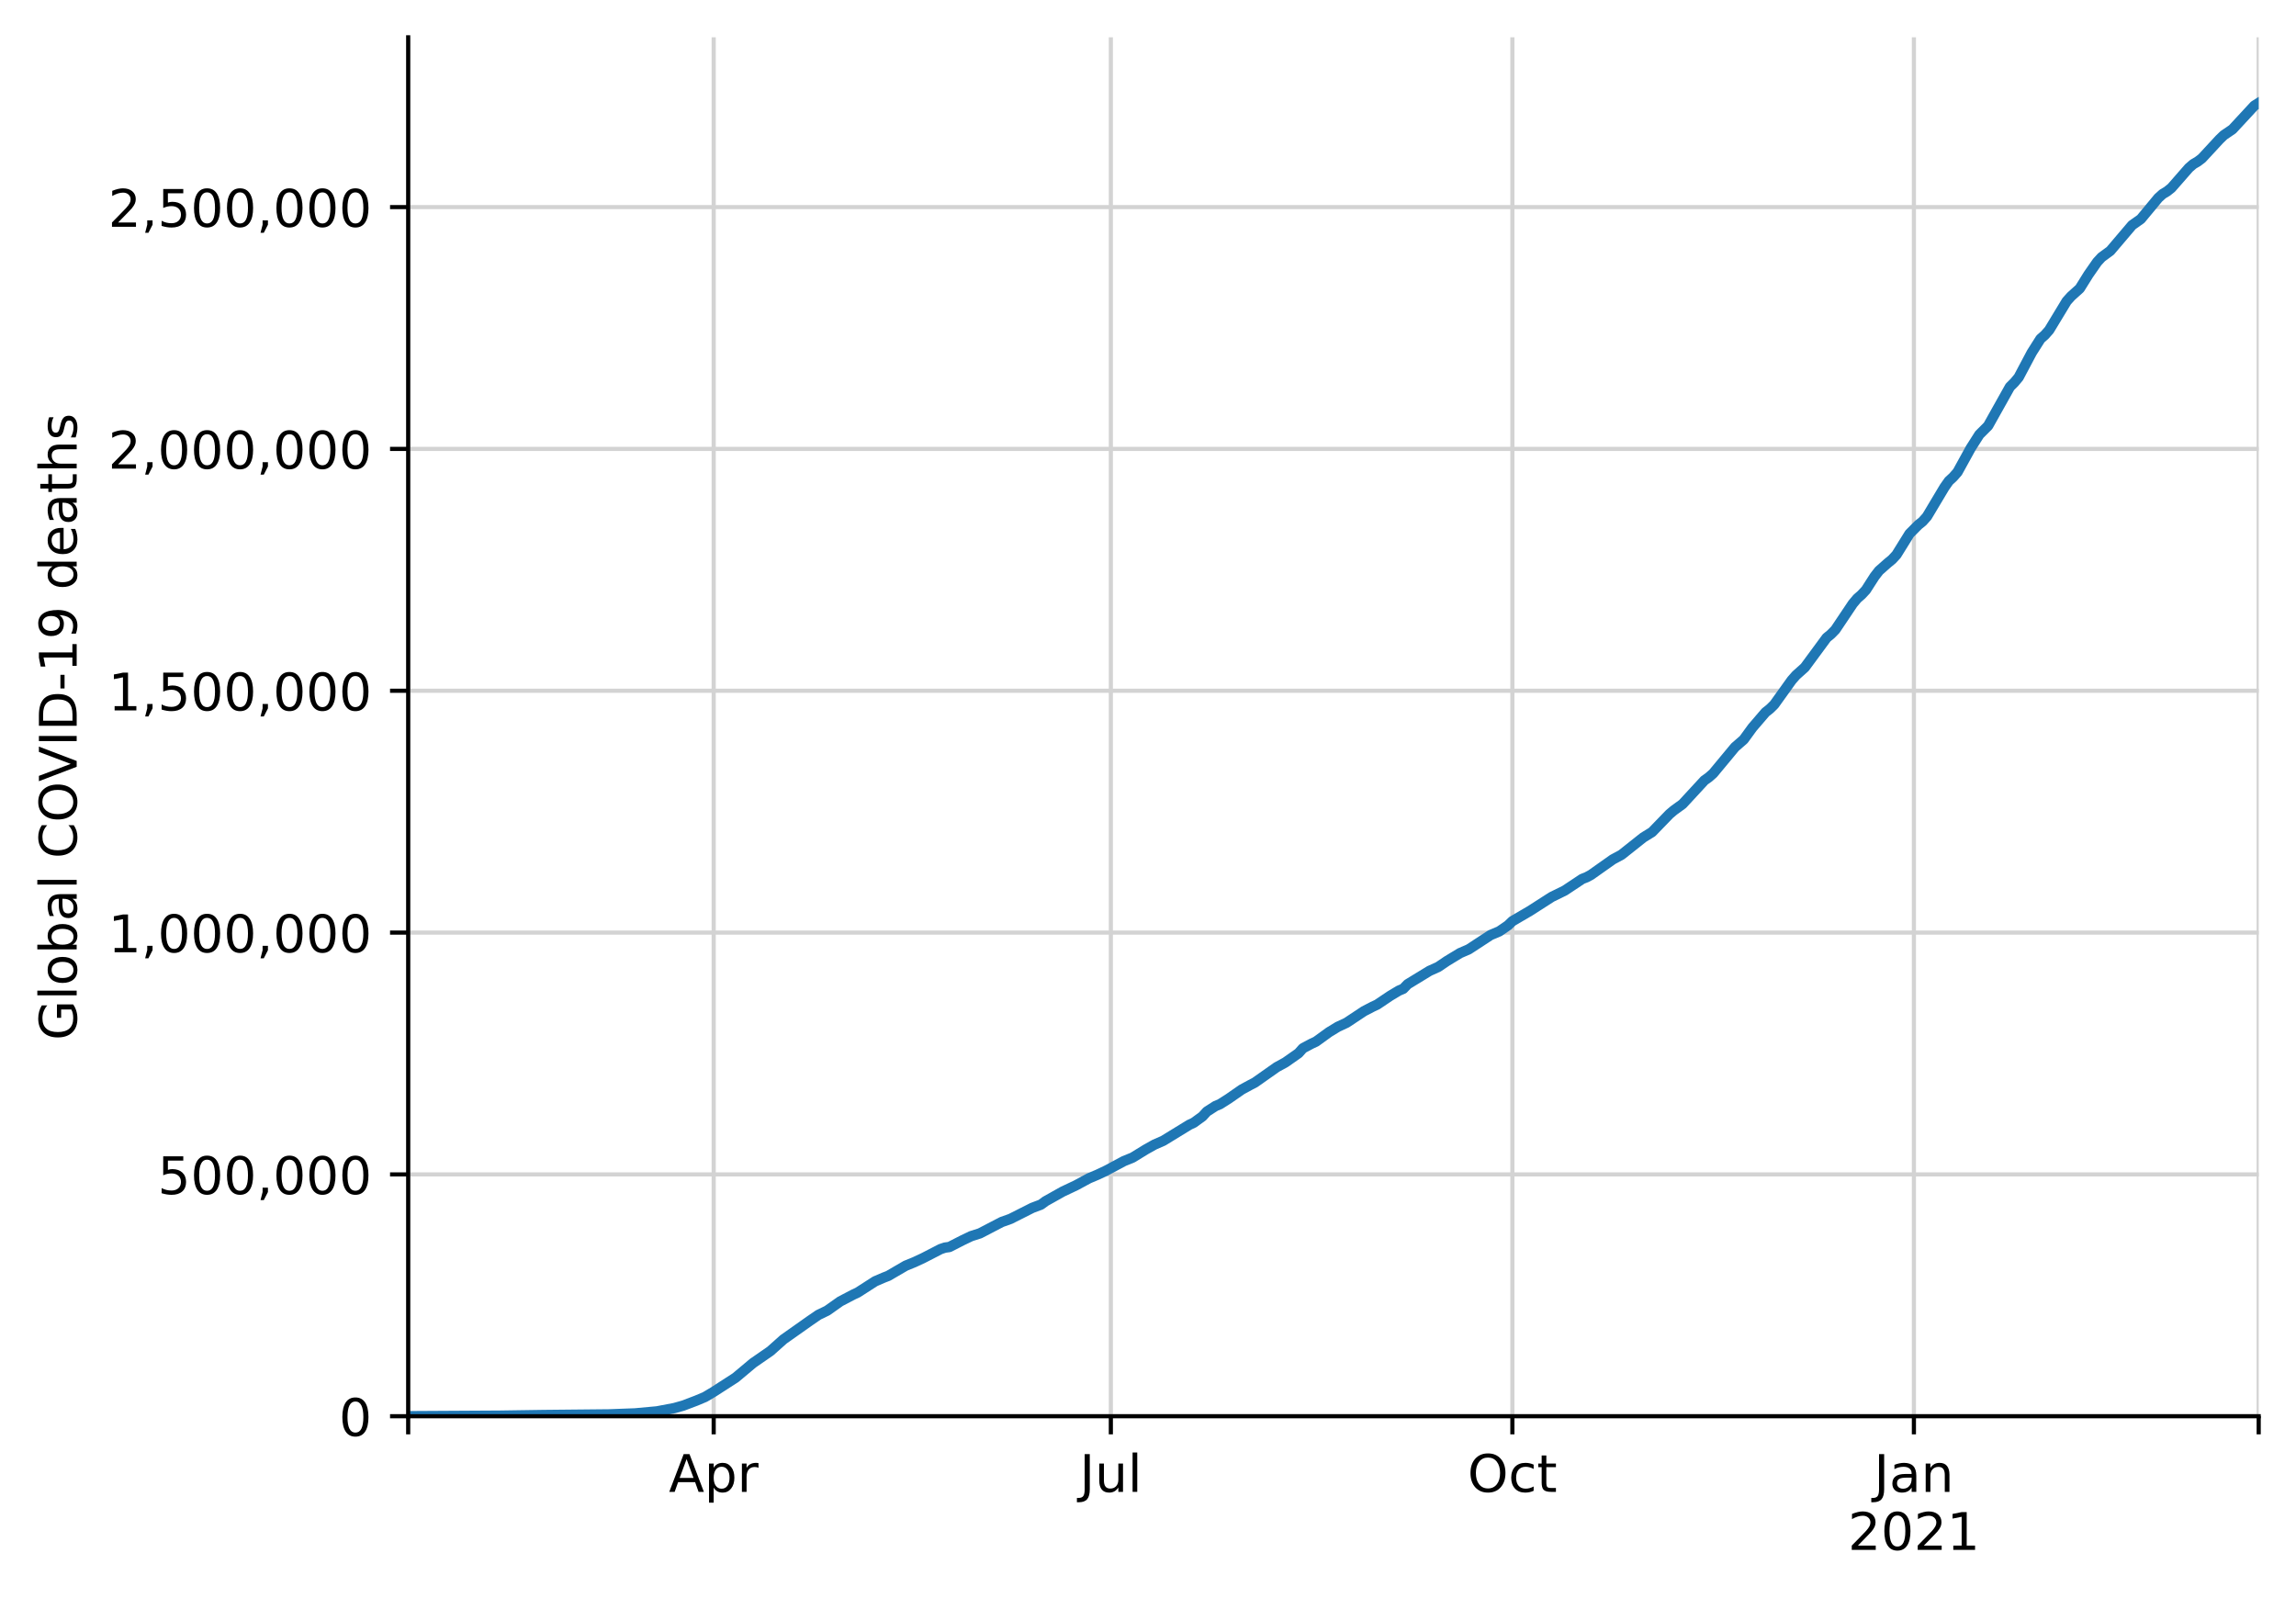
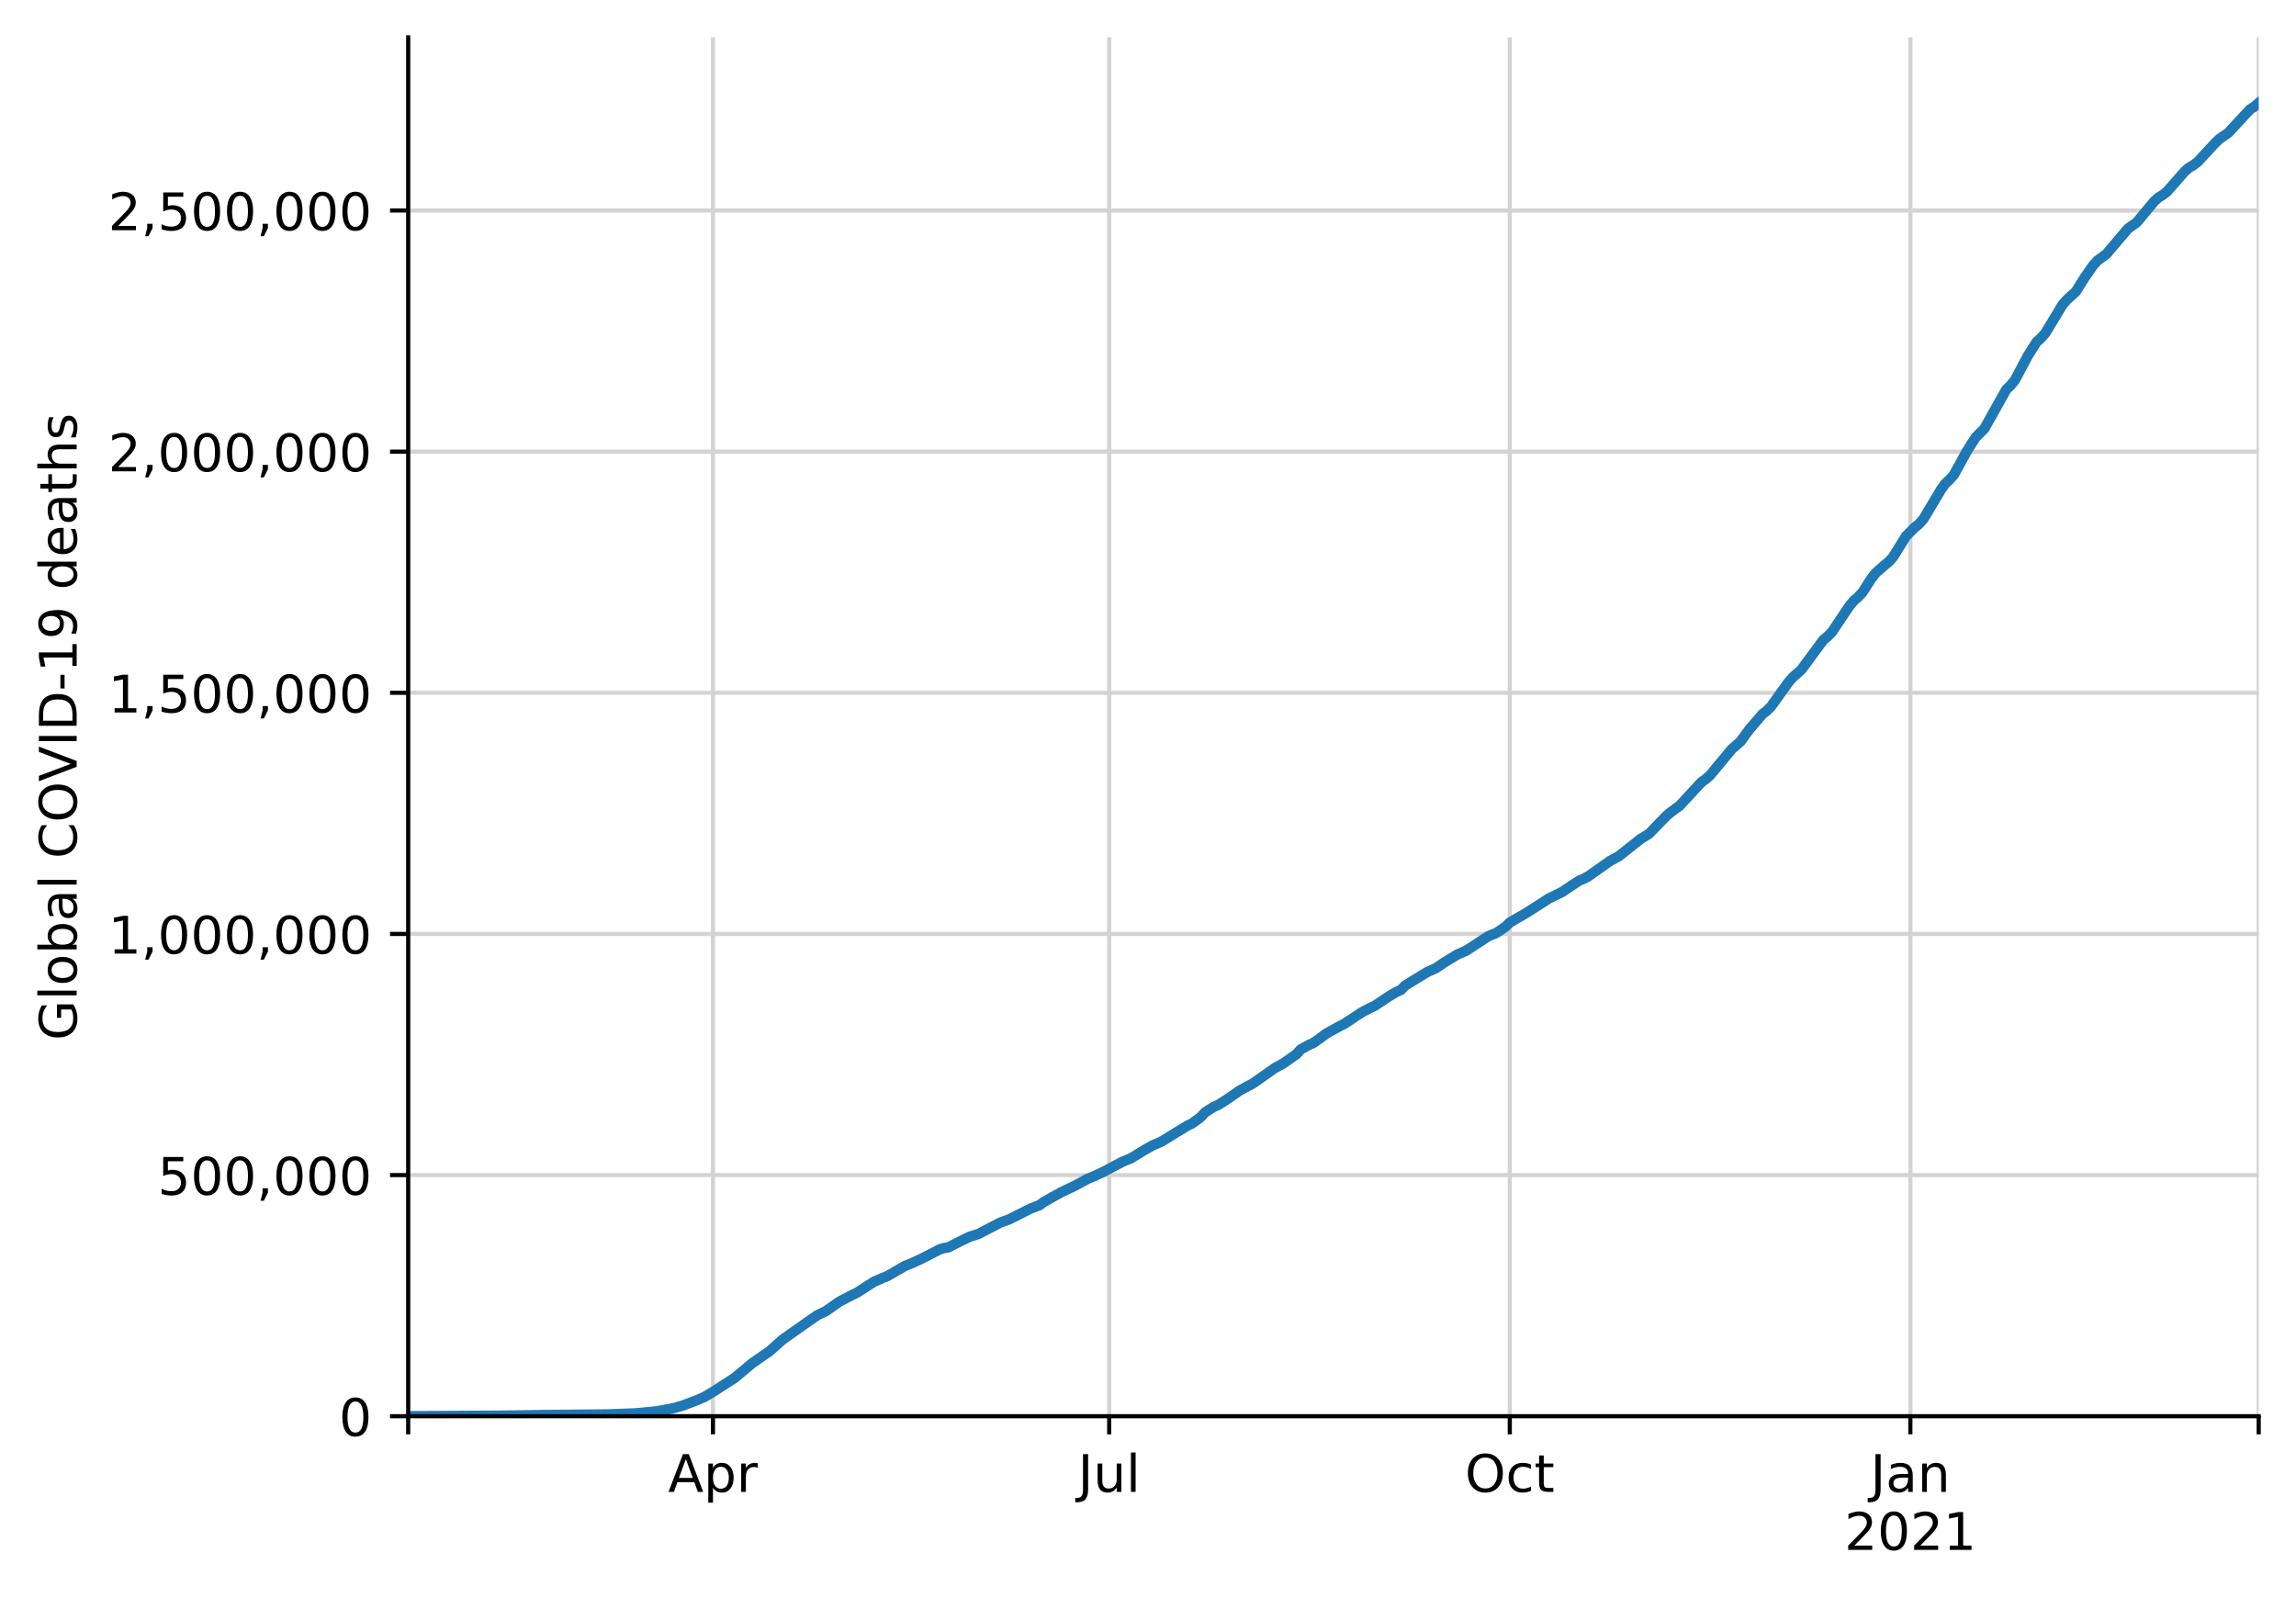
<svg xmlns="http://www.w3.org/2000/svg" xmlns:xlink="http://www.w3.org/1999/xlink" height="308.388pt" version="1.1" viewBox="0 0 443.092 308.388" width="443.092pt">
  <defs>
    <style type="text/css">
*{stroke-linecap:butt;stroke-linejoin:round;}
  </style>
  </defs>
  <g id="figure_1">
    <g id="patch_1">
      <path d="M 0 308.388  L 443.092 308.388  L 443.092 0  L 0 0  z " style="fill:#ffffff;" />
    </g>
    <g id="axes_1">
      <g id="patch_2">
        <path d="M 78.772 273.312  L 435.892 273.312  L 435.892 7.2  L 78.772 7.2  z " style="fill:#ffffff;" />
      </g>
      <g id="matplotlib.axis_1">
        <g id="xtick_1">
          <g id="line2d_1">
-             <path clip-path="url(#p5baef76f40)" d="M 78.772 273.312  L 78.772 7.2  " style="fill:none;stroke:#d3d3d3;stroke-linecap:square;stroke-width:0.8;" />
+             <path clip-path="url(#pb29bb56457)" d="M 78.772 273.312  L 78.772 7.2  " style="fill:none;stroke:#d3d3d3;stroke-linecap:square;stroke-width:0.8;" />
          </g>
          <g id="line2d_2">
            <defs>
-               <path d="M 0 0  L 0 3.5  " id="m5ed6094813" style="stroke:#000000;stroke-width:0.8;" />
-             </defs>
-             <g>
-               <use style="stroke:#000000;stroke-width:0.8;" x="78.772" xlink:href="#m5ed6094813" y="273.312" />
+               <path d="M 0 0  L 0 3.5  " id="m0b322ee3be" style="stroke:#000000;stroke-width:0.8;" />
+             </defs>
+             <g>
+               <use style="stroke:#000000;stroke-width:0.8;" x="78.772" xlink:href="#m0b322ee3be" y="273.312" />
            </g>
          </g>
        </g>
        <g id="xtick_2">
          <g id="line2d_3">
-             <path clip-path="url(#p5baef76f40)" d="M 137.73 273.312  L 137.73 7.2  " style="fill:none;stroke:#d3d3d3;stroke-linecap:square;stroke-width:0.8;" />
+             <path clip-path="url(#pb29bb56457)" d="M 137.592 273.312  L 137.592 7.2  " style="fill:none;stroke:#d3d3d3;stroke-linecap:square;stroke-width:0.8;" />
          </g>
          <g id="line2d_4">
            <g>
-               <use style="stroke:#000000;stroke-width:0.8;" x="137.73" xlink:href="#m5ed6094813" y="273.312" />
+               <use style="stroke:#000000;stroke-width:0.8;" x="137.592" xlink:href="#m0b322ee3be" y="273.312" />
            </g>
          </g>
          <g id="text_1">
            <defs>
              <path d="M 34.188 63.188  L 20.797 26.906  L 47.609 26.906  z M 28.609 72.906  L 39.797 72.906  L 67.578 0  L 57.328 0  L 50.688 18.703  L 17.828 18.703  L 11.188 0  L 0.781 0  z " id="DejaVuSans-65" />
              <path d="M 18.109 8.203  L 18.109 -20.797  L 9.078 -20.797  L 9.078 54.688  L 18.109 54.688  L 18.109 46.391  Q 20.953 51.266 25.266 53.625  Q 29.594 56 35.594 56  Q 45.562 56 51.781 48.094  Q 58.016 40.188 58.016 27.297  Q 58.016 14.406 51.781 6.484  Q 45.562 -1.422 35.594 -1.422  Q 29.594 -1.422 25.266 0.953  Q 20.953 3.328 18.109 8.203  z M 48.688 27.297  Q 48.688 37.203 44.609 42.844  Q 40.531 48.484 33.406 48.484  Q 26.266 48.484 22.188 42.844  Q 18.109 37.203 18.109 27.297  Q 18.109 17.391 22.188 11.75  Q 26.266 6.109 33.406 6.109  Q 40.531 6.109 44.609 11.75  Q 48.688 17.391 48.688 27.297  z " id="DejaVuSans-112" />
              <path d="M 41.109 46.297  Q 39.594 47.172 37.812 47.578  Q 36.031 48 33.891 48  Q 26.266 48 22.188 43.047  Q 18.109 38.094 18.109 28.812  L 18.109 0  L 9.078 0  L 9.078 54.688  L 18.109 54.688  L 18.109 46.188  Q 20.953 51.172 25.484 53.578  Q 30.031 56 36.531 56  Q 37.453 56 38.578 55.875  Q 39.703 55.766 41.062 55.516  z " id="DejaVuSans-114" />
            </defs>
-             <g transform="translate(129.0804 287.9104)scale(0.1 -0.1)">
+             <g transform="translate(128.9416 287.9104)scale(0.1 -0.1)">
              <use xlink:href="#DejaVuSans-65" />
              <use x="68.408" xlink:href="#DejaVuSans-112" />
              <use x="131.885" xlink:href="#DejaVuSans-114" />
            </g>
          </g>
        </g>
        <g id="xtick_3">
          <g id="line2d_5">
-             <path clip-path="url(#p5baef76f40)" d="M 214.376 273.312  L 214.376 7.2  " style="fill:none;stroke:#d3d3d3;stroke-linecap:square;stroke-width:0.8;" />
+             <path clip-path="url(#pb29bb56457)" d="M 214.057 273.312  L 214.057 7.2  " style="fill:none;stroke:#d3d3d3;stroke-linecap:square;stroke-width:0.8;" />
          </g>
          <g id="line2d_6">
            <g>
-               <use style="stroke:#000000;stroke-width:0.8;" x="214.376" xlink:href="#m5ed6094813" y="273.312" />
+               <use style="stroke:#000000;stroke-width:0.8;" x="214.057" xlink:href="#m0b322ee3be" y="273.312" />
            </g>
          </g>
          <g id="text_2">
            <defs>
              <path d="M 9.812 72.906  L 19.672 72.906  L 19.672 5.078  Q 19.672 -8.109 14.672 -14.062  Q 9.672 -20.016 -1.422 -20.016  L -5.172 -20.016  L -5.172 -11.719  L -2.094 -11.719  Q 4.438 -11.719 7.125 -8.047  Q 9.812 -4.391 9.812 5.078  z " id="DejaVuSans-74" />
              <path d="M 8.5 21.578  L 8.5 54.688  L 17.484 54.688  L 17.484 21.922  Q 17.484 14.156 20.5 10.266  Q 23.531 6.391 29.594 6.391  Q 36.859 6.391 41.078 11.031  Q 45.312 15.672 45.312 23.688  L 45.312 54.688  L 54.297 54.688  L 54.297 0  L 45.312 0  L 45.312 8.406  Q 42.047 3.422 37.719 1  Q 33.406 -1.422 27.688 -1.422  Q 18.266 -1.422 13.375 4.438  Q 8.5 10.297 8.5 21.578  z M 31.109 56  z " id="DejaVuSans-117" />
              <path d="M 9.422 75.984  L 18.406 75.984  L 18.406 0  L 9.422 0  z " id="DejaVuSans-108" />
            </defs>
-             <g transform="translate(208.3436 287.9104)scale(0.1 -0.1)">
+             <g transform="translate(208.0245 287.9104)scale(0.1 -0.1)">
              <use xlink:href="#DejaVuSans-74" />
              <use x="29.492" xlink:href="#DejaVuSans-117" />
              <use x="92.871" xlink:href="#DejaVuSans-108" />
            </g>
          </g>
        </g>
        <g id="xtick_4">
          <g id="line2d_7">
-             <path clip-path="url(#p5baef76f40)" d="M 291.865 273.312  L 291.865 7.2  " style="fill:none;stroke:#d3d3d3;stroke-linecap:square;stroke-width:0.8;" />
+             <path clip-path="url(#pb29bb56457)" d="M 291.363 273.312  L 291.363 7.2  " style="fill:none;stroke:#d3d3d3;stroke-linecap:square;stroke-width:0.8;" />
          </g>
          <g id="line2d_8">
            <g>
-               <use style="stroke:#000000;stroke-width:0.8;" x="291.865" xlink:href="#m5ed6094813" y="273.312" />
+               <use style="stroke:#000000;stroke-width:0.8;" x="291.363" xlink:href="#m0b322ee3be" y="273.312" />
            </g>
          </g>
          <g id="text_3">
            <defs>
              <path d="M 39.406 66.219  Q 28.656 66.219 22.328 58.203  Q 16.016 50.203 16.016 36.375  Q 16.016 22.609 22.328 14.594  Q 28.656 6.594 39.406 6.594  Q 50.141 6.594 56.422 14.594  Q 62.703 22.609 62.703 36.375  Q 62.703 50.203 56.422 58.203  Q 50.141 66.219 39.406 66.219  z M 39.406 74.219  Q 54.734 74.219 63.906 63.938  Q 73.094 53.656 73.094 36.375  Q 73.094 19.141 63.906 8.859  Q 54.734 -1.422 39.406 -1.422  Q 24.031 -1.422 14.812 8.828  Q 5.609 19.094 5.609 36.375  Q 5.609 53.656 14.812 63.938  Q 24.031 74.219 39.406 74.219  z " id="DejaVuSans-79" />
              <path d="M 48.781 52.594  L 48.781 44.188  Q 44.969 46.297 41.141 47.344  Q 37.312 48.391 33.406 48.391  Q 24.656 48.391 19.812 42.844  Q 14.984 37.312 14.984 27.297  Q 14.984 17.281 19.812 11.734  Q 24.656 6.203 33.406 6.203  Q 37.312 6.203 41.141 7.25  Q 44.969 8.297 48.781 10.406  L 48.781 2.094  Q 45.016 0.344 40.984 -0.531  Q 36.969 -1.422 32.422 -1.422  Q 20.062 -1.422 12.781 6.344  Q 5.516 14.109 5.516 27.297  Q 5.516 40.672 12.859 48.328  Q 20.219 56 33.016 56  Q 37.156 56 41.109 55.141  Q 45.062 54.297 48.781 52.594  z " id="DejaVuSans-99" />
              <path d="M 18.312 70.219  L 18.312 54.688  L 36.812 54.688  L 36.812 47.703  L 18.312 47.703  L 18.312 18.016  Q 18.312 11.328 20.141 9.422  Q 21.969 7.516 27.594 7.516  L 36.812 7.516  L 36.812 0  L 27.594 0  Q 17.188 0 13.234 3.875  Q 9.281 7.766 9.281 18.016  L 9.281 47.703  L 2.688 47.703  L 2.688 54.688  L 9.281 54.688  L 9.281 70.219  z " id="DejaVuSans-116" />
            </defs>
-             <g transform="translate(283.2194 287.9104)scale(0.1 -0.1)">
+             <g transform="translate(282.718 287.9104)scale(0.1 -0.1)">
              <use xlink:href="#DejaVuSans-79" />
              <use x="78.711" xlink:href="#DejaVuSans-99" />
              <use x="133.691" xlink:href="#DejaVuSans-116" />
            </g>
          </g>
        </g>
        <g id="xtick_5">
          <g id="line2d_9">
-             <path clip-path="url(#p5baef76f40)" d="M 369.353 273.312  L 369.353 7.2  " style="fill:none;stroke:#d3d3d3;stroke-linecap:square;stroke-width:0.8;" />
+             <path clip-path="url(#pb29bb56457)" d="M 368.669 273.312  L 368.669 7.2  " style="fill:none;stroke:#d3d3d3;stroke-linecap:square;stroke-width:0.8;" />
          </g>
          <g id="line2d_10">
            <g>
-               <use style="stroke:#000000;stroke-width:0.8;" x="369.353" xlink:href="#m5ed6094813" y="273.312" />
+               <use style="stroke:#000000;stroke-width:0.8;" x="368.669" xlink:href="#m0b322ee3be" y="273.312" />
            </g>
          </g>
          <g id="text_4">
            <defs>
              <path d="M 34.281 27.484  Q 23.391 27.484 19.188 25  Q 14.984 22.516 14.984 16.5  Q 14.984 11.719 18.141 8.906  Q 21.297 6.109 26.703 6.109  Q 34.188 6.109 38.703 11.406  Q 43.219 16.703 43.219 25.484  L 43.219 27.484  z M 52.203 31.203  L 52.203 0  L 43.219 0  L 43.219 8.297  Q 40.141 3.328 35.547 0.953  Q 30.953 -1.422 24.312 -1.422  Q 15.922 -1.422 10.953 3.297  Q 6 8.016 6 15.922  Q 6 25.141 12.172 29.828  Q 18.359 34.516 30.609 34.516  L 43.219 34.516  L 43.219 35.406  Q 43.219 41.609 39.141 45  Q 35.062 48.391 27.688 48.391  Q 23 48.391 18.547 47.266  Q 14.109 46.141 10.016 43.891  L 10.016 52.203  Q 14.938 54.109 19.578 55.047  Q 24.219 56 28.609 56  Q 40.484 56 46.344 49.844  Q 52.203 43.703 52.203 31.203  z " id="DejaVuSans-97" />
              <path d="M 54.891 33.016  L 54.891 0  L 45.906 0  L 45.906 32.719  Q 45.906 40.484 42.875 44.328  Q 39.844 48.188 33.797 48.188  Q 26.516 48.188 22.312 43.547  Q 18.109 38.922 18.109 30.906  L 18.109 0  L 9.078 0  L 9.078 54.688  L 18.109 54.688  L 18.109 46.188  Q 21.344 51.125 25.703 53.562  Q 30.078 56 35.797 56  Q 45.219 56 50.047 50.172  Q 54.891 44.344 54.891 33.016  z " id="DejaVuSans-110" />
            </defs>
-             <g transform="translate(361.6452 287.9104)scale(0.1 -0.1)">
+             <g transform="translate(360.9615 287.9104)scale(0.1 -0.1)">
              <use xlink:href="#DejaVuSans-74" />
              <use x="29.492" xlink:href="#DejaVuSans-97" />
              <use x="90.771" xlink:href="#DejaVuSans-110" />
            </g>
            <defs>
              <path d="M 19.188 8.297  L 53.609 8.297  L 53.609 0  L 7.328 0  L 7.328 8.297  Q 12.938 14.109 22.625 23.891  Q 32.328 33.688 34.812 36.531  Q 39.547 41.844 41.422 45.531  Q 43.312 49.219 43.312 52.781  Q 43.312 58.594 39.234 62.25  Q 35.156 65.922 28.609 65.922  Q 23.969 65.922 18.812 64.312  Q 13.672 62.703 7.812 59.422  L 7.812 69.391  Q 13.766 71.781 18.938 73  Q 24.125 74.219 28.422 74.219  Q 39.75 74.219 46.484 68.547  Q 53.219 62.891 53.219 53.422  Q 53.219 48.922 51.531 44.891  Q 49.859 40.875 45.406 35.406  Q 44.188 33.984 37.641 27.219  Q 31.109 20.453 19.188 8.297  z " id="DejaVuSans-50" />
              <path d="M 31.781 66.406  Q 24.172 66.406 20.328 58.906  Q 16.5 51.422 16.5 36.375  Q 16.5 21.391 20.328 13.891  Q 24.172 6.391 31.781 6.391  Q 39.453 6.391 43.281 13.891  Q 47.125 21.391 47.125 36.375  Q 47.125 51.422 43.281 58.906  Q 39.453 66.406 31.781 66.406  z M 31.781 74.219  Q 44.047 74.219 50.516 64.516  Q 56.984 54.828 56.984 36.375  Q 56.984 17.969 50.516 8.266  Q 44.047 -1.422 31.781 -1.422  Q 19.531 -1.422 13.062 8.266  Q 6.594 17.969 6.594 36.375  Q 6.594 54.828 13.062 64.516  Q 19.531 74.219 31.781 74.219  z " id="DejaVuSans-48" />
              <path d="M 12.406 8.297  L 28.516 8.297  L 28.516 63.922  L 10.984 60.406  L 10.984 69.391  L 28.422 72.906  L 38.281 72.906  L 38.281 8.297  L 54.391 8.297  L 54.391 0  L 12.406 0  z " id="DejaVuSans-49" />
            </defs>
-             <g transform="translate(356.628 299.1082)scale(0.1 -0.1)">
+             <g transform="translate(355.9443 299.1082)scale(0.1 -0.1)">
              <use xlink:href="#DejaVuSans-50" />
              <use x="63.623" xlink:href="#DejaVuSans-48" />
              <use x="127.246" xlink:href="#DejaVuSans-50" />
              <use x="190.869" xlink:href="#DejaVuSans-49" />
            </g>
          </g>
        </g>
        <g id="xtick_6">
          <g id="line2d_11">
-             <path clip-path="url(#p5baef76f40)" d="M 435.892 273.312  L 435.892 7.2  " style="fill:none;stroke:#d3d3d3;stroke-linecap:square;stroke-width:0.8;" />
+             <path clip-path="url(#pb29bb56457)" d="M 435.892 273.312  L 435.892 7.2  " style="fill:none;stroke:#d3d3d3;stroke-linecap:square;stroke-width:0.8;" />
          </g>
          <g id="line2d_12">
            <g>
-               <use style="stroke:#000000;stroke-width:0.8;" x="435.892" xlink:href="#m5ed6094813" y="273.312" />
+               <use style="stroke:#000000;stroke-width:0.8;" x="435.892" xlink:href="#m0b322ee3be" y="273.312" />
            </g>
          </g>
        </g>
      </g>
      <g id="matplotlib.axis_2">
        <g id="ytick_1">
          <g id="line2d_13">
-             <path clip-path="url(#p5baef76f40)" d="M 78.772 273.312  L 435.892 273.312  " style="fill:none;stroke:#d3d3d3;stroke-linecap:square;stroke-width:0.8;" />
+             <path clip-path="url(#pb29bb56457)" d="M 78.772 273.312  L 435.892 273.312  " style="fill:none;stroke:#d3d3d3;stroke-linecap:square;stroke-width:0.8;" />
          </g>
          <g id="line2d_14">
            <defs>
-               <path d="M 0 0  L -3.5 0  " id="m550a4df41c" style="stroke:#000000;stroke-width:0.8;" />
-             </defs>
-             <g>
-               <use style="stroke:#000000;stroke-width:0.8;" x="78.772" xlink:href="#m550a4df41c" y="273.312" />
+               <path d="M 0 0  L -3.5 0  " id="mbf3aa1660e" style="stroke:#000000;stroke-width:0.8;" />
+             </defs>
+             <g>
+               <use style="stroke:#000000;stroke-width:0.8;" x="78.772" xlink:href="#mbf3aa1660e" y="273.312" />
            </g>
          </g>
          <g id="text_5">
            <g transform="translate(65.40937 277.1112)scale(0.1 -0.1)">
              <use xlink:href="#DejaVuSans-48" />
            </g>
          </g>
        </g>
        <g id="ytick_2">
          <g id="line2d_15">
-             <path clip-path="url(#p5baef76f40)" d="M 78.772 226.643  L 435.892 226.643  " style="fill:none;stroke:#d3d3d3;stroke-linecap:square;stroke-width:0.8;" />
+             <path clip-path="url(#pb29bb56457)" d="M 78.772 226.775  L 435.892 226.775  " style="fill:none;stroke:#d3d3d3;stroke-linecap:square;stroke-width:0.8;" />
          </g>
          <g id="line2d_16">
            <g>
-               <use style="stroke:#000000;stroke-width:0.8;" x="78.772" xlink:href="#m550a4df41c" y="226.643" />
+               <use style="stroke:#000000;stroke-width:0.8;" x="78.772" xlink:href="#mbf3aa1660e" y="226.775" />
            </g>
          </g>
          <g id="text_6">
            <defs>
              <path d="M 10.797 72.906  L 49.516 72.906  L 49.516 64.594  L 19.828 64.594  L 19.828 46.734  Q 21.969 47.469 24.109 47.828  Q 26.266 48.188 28.422 48.188  Q 40.625 48.188 47.75 41.5  Q 54.891 34.812 54.891 23.391  Q 54.891 11.625 47.562 5.094  Q 40.234 -1.422 26.906 -1.422  Q 22.312 -1.422 17.547 -0.641  Q 12.797 0.141 7.719 1.703  L 7.719 11.625  Q 12.109 9.234 16.797 8.062  Q 21.484 6.891 26.703 6.891  Q 35.156 6.891 40.078 11.328  Q 45.016 15.766 45.016 23.391  Q 45.016 31 40.078 35.438  Q 35.156 39.891 26.703 39.891  Q 22.75 39.891 18.812 39.016  Q 14.891 38.141 10.797 36.281  z " id="DejaVuSans-53" />
              <path d="M 11.719 12.406  L 22.016 12.406  L 22.016 4  L 14.016 -11.625  L 7.719 -11.625  L 11.719 4  z " id="DejaVuSans-44" />
            </defs>
-             <g transform="translate(30.41875 230.4422)scale(0.1 -0.1)">
+             <g transform="translate(30.41875 230.5739)scale(0.1 -0.1)">
              <use xlink:href="#DejaVuSans-53" />
              <use x="63.623" xlink:href="#DejaVuSans-48" />
              <use x="127.246" xlink:href="#DejaVuSans-48" />
              <use x="190.869" xlink:href="#DejaVuSans-44" />
              <use x="222.656" xlink:href="#DejaVuSans-48" />
              <use x="286.279" xlink:href="#DejaVuSans-48" />
              <use x="349.902" xlink:href="#DejaVuSans-48" />
            </g>
          </g>
        </g>
        <g id="ytick_3">
          <g id="line2d_17">
-             <path clip-path="url(#p5baef76f40)" d="M 78.772 179.974  L 435.892 179.974  " style="fill:none;stroke:#d3d3d3;stroke-linecap:square;stroke-width:0.8;" />
+             <path clip-path="url(#pb29bb56457)" d="M 78.772 180.237  L 435.892 180.237  " style="fill:none;stroke:#d3d3d3;stroke-linecap:square;stroke-width:0.8;" />
          </g>
          <g id="line2d_18">
            <g>
-               <use style="stroke:#000000;stroke-width:0.8;" x="78.772" xlink:href="#m550a4df41c" y="179.974" />
+               <use style="stroke:#000000;stroke-width:0.8;" x="78.772" xlink:href="#mbf3aa1660e" y="180.237" />
            </g>
          </g>
          <g id="text_7">
-             <g transform="translate(20.87813 183.7733)scale(0.1 -0.1)">
+             <g transform="translate(20.87813 184.0365)scale(0.1 -0.1)">
              <use xlink:href="#DejaVuSans-49" />
              <use x="63.623" xlink:href="#DejaVuSans-44" />
              <use x="95.41" xlink:href="#DejaVuSans-48" />
              <use x="159.033" xlink:href="#DejaVuSans-48" />
              <use x="222.656" xlink:href="#DejaVuSans-48" />
              <use x="286.279" xlink:href="#DejaVuSans-44" />
              <use x="318.066" xlink:href="#DejaVuSans-48" />
              <use x="381.689" xlink:href="#DejaVuSans-48" />
              <use x="445.312" xlink:href="#DejaVuSans-48" />
            </g>
          </g>
        </g>
        <g id="ytick_4">
          <g id="line2d_19">
-             <path clip-path="url(#p5baef76f40)" d="M 78.772 133.305  L 435.892 133.305  " style="fill:none;stroke:#d3d3d3;stroke-linecap:square;stroke-width:0.8;" />
+             <path clip-path="url(#pb29bb56457)" d="M 78.772 133.7  L 435.892 133.7  " style="fill:none;stroke:#d3d3d3;stroke-linecap:square;stroke-width:0.8;" />
          </g>
          <g id="line2d_20">
            <g>
-               <use style="stroke:#000000;stroke-width:0.8;" x="78.772" xlink:href="#m550a4df41c" y="133.305" />
+               <use style="stroke:#000000;stroke-width:0.8;" x="78.772" xlink:href="#mbf3aa1660e" y="133.7" />
            </g>
          </g>
          <g id="text_8">
-             <g transform="translate(20.87813 137.1043)scale(0.1 -0.1)">
+             <g transform="translate(20.87813 137.4992)scale(0.1 -0.1)">
              <use xlink:href="#DejaVuSans-49" />
              <use x="63.623" xlink:href="#DejaVuSans-44" />
              <use x="95.41" xlink:href="#DejaVuSans-53" />
              <use x="159.033" xlink:href="#DejaVuSans-48" />
              <use x="222.656" xlink:href="#DejaVuSans-48" />
              <use x="286.279" xlink:href="#DejaVuSans-44" />
              <use x="318.066" xlink:href="#DejaVuSans-48" />
              <use x="381.689" xlink:href="#DejaVuSans-48" />
              <use x="445.312" xlink:href="#DejaVuSans-48" />
            </g>
          </g>
        </g>
        <g id="ytick_5">
          <g id="line2d_21">
-             <path clip-path="url(#p5baef76f40)" d="M 78.772 86.636  L 435.892 86.636  " style="fill:none;stroke:#d3d3d3;stroke-linecap:square;stroke-width:0.8;" />
+             <path clip-path="url(#pb29bb56457)" d="M 78.772 87.163  L 435.892 87.163  " style="fill:none;stroke:#d3d3d3;stroke-linecap:square;stroke-width:0.8;" />
          </g>
          <g id="line2d_22">
            <g>
-               <use style="stroke:#000000;stroke-width:0.8;" x="78.772" xlink:href="#m550a4df41c" y="86.636" />
+               <use style="stroke:#000000;stroke-width:0.8;" x="78.772" xlink:href="#mbf3aa1660e" y="87.163" />
            </g>
          </g>
          <g id="text_9">
-             <g transform="translate(20.87813 90.43531)scale(0.1 -0.1)">
+             <g transform="translate(20.87813 90.96182)scale(0.1 -0.1)">
              <use xlink:href="#DejaVuSans-50" />
              <use x="63.623" xlink:href="#DejaVuSans-44" />
              <use x="95.41" xlink:href="#DejaVuSans-48" />
              <use x="159.033" xlink:href="#DejaVuSans-48" />
              <use x="222.656" xlink:href="#DejaVuSans-48" />
              <use x="286.279" xlink:href="#DejaVuSans-44" />
              <use x="318.066" xlink:href="#DejaVuSans-48" />
              <use x="381.689" xlink:href="#DejaVuSans-48" />
              <use x="445.312" xlink:href="#DejaVuSans-48" />
            </g>
          </g>
        </g>
        <g id="ytick_6">
          <g id="line2d_23">
-             <path clip-path="url(#p5baef76f40)" d="M 78.772 39.967  L 435.892 39.967  " style="fill:none;stroke:#d3d3d3;stroke-linecap:square;stroke-width:0.8;" />
+             <path clip-path="url(#pb29bb56457)" d="M 78.772 40.625  L 435.892 40.625  " style="fill:none;stroke:#d3d3d3;stroke-linecap:square;stroke-width:0.8;" />
          </g>
          <g id="line2d_24">
            <g>
-               <use style="stroke:#000000;stroke-width:0.8;" x="78.772" xlink:href="#m550a4df41c" y="39.967" />
+               <use style="stroke:#000000;stroke-width:0.8;" x="78.772" xlink:href="#mbf3aa1660e" y="40.625" />
            </g>
          </g>
          <g id="text_10">
-             <g transform="translate(20.87813 43.76634)scale(0.1 -0.1)">
+             <g transform="translate(20.87813 44.42447)scale(0.1 -0.1)">
              <use xlink:href="#DejaVuSans-50" />
              <use x="63.623" xlink:href="#DejaVuSans-44" />
              <use x="95.41" xlink:href="#DejaVuSans-53" />
              <use x="159.033" xlink:href="#DejaVuSans-48" />
              <use x="222.656" xlink:href="#DejaVuSans-48" />
              <use x="286.279" xlink:href="#DejaVuSans-44" />
              <use x="318.066" xlink:href="#DejaVuSans-48" />
              <use x="381.689" xlink:href="#DejaVuSans-48" />
              <use x="445.312" xlink:href="#DejaVuSans-48" />
            </g>
          </g>
        </g>
        <g id="text_11">
          <defs>
            <path d="M 59.516 10.406  L 59.516 29.984  L 43.406 29.984  L 43.406 38.094  L 69.281 38.094  L 69.281 6.781  Q 63.578 2.734 56.688 0.656  Q 49.812 -1.422 42 -1.422  Q 24.906 -1.422 15.25 8.562  Q 5.609 18.562 5.609 36.375  Q 5.609 54.25 15.25 64.234  Q 24.906 74.219 42 74.219  Q 49.125 74.219 55.547 72.453  Q 61.969 70.703 67.391 67.281  L 67.391 56.781  Q 61.922 61.422 55.766 63.766  Q 49.609 66.109 42.828 66.109  Q 29.438 66.109 22.719 58.641  Q 16.016 51.172 16.016 36.375  Q 16.016 21.625 22.719 14.156  Q 29.438 6.688 42.828 6.688  Q 48.047 6.688 52.141 7.594  Q 56.25 8.5 59.516 10.406  z " id="DejaVuSans-71" />
            <path d="M 30.609 48.391  Q 23.391 48.391 19.188 42.75  Q 14.984 37.109 14.984 27.297  Q 14.984 17.484 19.156 11.844  Q 23.344 6.203 30.609 6.203  Q 37.797 6.203 41.984 11.859  Q 46.188 17.531 46.188 27.297  Q 46.188 37.016 41.984 42.703  Q 37.797 48.391 30.609 48.391  z M 30.609 56  Q 42.328 56 49.016 48.375  Q 55.719 40.766 55.719 27.297  Q 55.719 13.875 49.016 6.219  Q 42.328 -1.422 30.609 -1.422  Q 18.844 -1.422 12.172 6.219  Q 5.516 13.875 5.516 27.297  Q 5.516 40.766 12.172 48.375  Q 18.844 56 30.609 56  z " id="DejaVuSans-111" />
            <path d="M 48.688 27.297  Q 48.688 37.203 44.609 42.844  Q 40.531 48.484 33.406 48.484  Q 26.266 48.484 22.188 42.844  Q 18.109 37.203 18.109 27.297  Q 18.109 17.391 22.188 11.75  Q 26.266 6.109 33.406 6.109  Q 40.531 6.109 44.609 11.75  Q 48.688 17.391 48.688 27.297  z M 18.109 46.391  Q 20.953 51.266 25.266 53.625  Q 29.594 56 35.594 56  Q 45.562 56 51.781 48.094  Q 58.016 40.188 58.016 27.297  Q 58.016 14.406 51.781 6.484  Q 45.562 -1.422 35.594 -1.422  Q 29.594 -1.422 25.266 0.953  Q 20.953 3.328 18.109 8.203  L 18.109 0  L 9.078 0  L 9.078 75.984  L 18.109 75.984  z " id="DejaVuSans-98" />
            <path id="DejaVuSans-32" />
            <path d="M 64.406 67.281  L 64.406 56.891  Q 59.422 61.531 53.781 63.812  Q 48.141 66.109 41.797 66.109  Q 29.297 66.109 22.656 58.469  Q 16.016 50.828 16.016 36.375  Q 16.016 21.969 22.656 14.328  Q 29.297 6.688 41.797 6.688  Q 48.141 6.688 53.781 8.984  Q 59.422 11.281 64.406 15.922  L 64.406 5.609  Q 59.234 2.094 53.438 0.328  Q 47.656 -1.422 41.219 -1.422  Q 24.656 -1.422 15.125 8.703  Q 5.609 18.844 5.609 36.375  Q 5.609 53.953 15.125 64.078  Q 24.656 74.219 41.219 74.219  Q 47.75 74.219 53.531 72.484  Q 59.328 70.75 64.406 67.281  z " id="DejaVuSans-67" />
            <path d="M 28.609 0  L 0.781 72.906  L 11.078 72.906  L 34.188 11.531  L 57.328 72.906  L 67.578 72.906  L 39.797 0  z " id="DejaVuSans-86" />
            <path d="M 9.812 72.906  L 19.672 72.906  L 19.672 0  L 9.812 0  z " id="DejaVuSans-73" />
            <path d="M 19.672 64.797  L 19.672 8.109  L 31.594 8.109  Q 46.688 8.109 53.688 14.938  Q 60.688 21.781 60.688 36.531  Q 60.688 51.172 53.688 57.984  Q 46.688 64.797 31.594 64.797  z M 9.812 72.906  L 30.078 72.906  Q 51.266 72.906 61.172 64.094  Q 71.094 55.281 71.094 36.531  Q 71.094 17.672 61.125 8.828  Q 51.172 0 30.078 0  L 9.812 0  z " id="DejaVuSans-68" />
            <path d="M 4.891 31.391  L 31.203 31.391  L 31.203 23.391  L 4.891 23.391  z " id="DejaVuSans-45" />
            <path d="M 10.984 1.516  L 10.984 10.5  Q 14.703 8.734 18.5 7.812  Q 22.312 6.891 25.984 6.891  Q 35.75 6.891 40.891 13.453  Q 46.047 20.016 46.781 33.406  Q 43.953 29.203 39.594 26.953  Q 35.25 24.703 29.984 24.703  Q 19.047 24.703 12.672 31.312  Q 6.297 37.938 6.297 49.422  Q 6.297 60.641 12.938 67.422  Q 19.578 74.219 30.609 74.219  Q 43.266 74.219 49.922 64.516  Q 56.594 54.828 56.594 36.375  Q 56.594 19.141 48.406 8.859  Q 40.234 -1.422 26.422 -1.422  Q 22.703 -1.422 18.891 -0.688  Q 15.094 0.047 10.984 1.516  z M 30.609 32.422  Q 37.25 32.422 41.125 36.953  Q 45.016 41.5 45.016 49.422  Q 45.016 57.281 41.125 61.844  Q 37.25 66.406 30.609 66.406  Q 23.969 66.406 20.094 61.844  Q 16.219 57.281 16.219 49.422  Q 16.219 41.5 20.094 36.953  Q 23.969 32.422 30.609 32.422  z " id="DejaVuSans-57" />
            <path d="M 45.406 46.391  L 45.406 75.984  L 54.391 75.984  L 54.391 0  L 45.406 0  L 45.406 8.203  Q 42.578 3.328 38.25 0.953  Q 33.938 -1.422 27.875 -1.422  Q 17.969 -1.422 11.734 6.484  Q 5.516 14.406 5.516 27.297  Q 5.516 40.188 11.734 48.094  Q 17.969 56 27.875 56  Q 33.938 56 38.25 53.625  Q 42.578 51.266 45.406 46.391  z M 14.797 27.297  Q 14.797 17.391 18.875 11.75  Q 22.953 6.109 30.078 6.109  Q 37.203 6.109 41.297 11.75  Q 45.406 17.391 45.406 27.297  Q 45.406 37.203 41.297 42.844  Q 37.203 48.484 30.078 48.484  Q 22.953 48.484 18.875 42.844  Q 14.797 37.203 14.797 27.297  z " id="DejaVuSans-100" />
            <path d="M 56.203 29.594  L 56.203 25.203  L 14.891 25.203  Q 15.484 15.922 20.484 11.062  Q 25.484 6.203 34.422 6.203  Q 39.594 6.203 44.453 7.469  Q 49.312 8.734 54.109 11.281  L 54.109 2.781  Q 49.266 0.734 44.188 -0.344  Q 39.109 -1.422 33.891 -1.422  Q 20.797 -1.422 13.156 6.188  Q 5.516 13.812 5.516 26.812  Q 5.516 40.234 12.766 48.109  Q 20.016 56 32.328 56  Q 43.359 56 49.781 48.891  Q 56.203 41.797 56.203 29.594  z M 47.219 32.234  Q 47.125 39.594 43.094 43.984  Q 39.062 48.391 32.422 48.391  Q 24.906 48.391 20.391 44.141  Q 15.875 39.891 15.188 32.172  z " id="DejaVuSans-101" />
            <path d="M 54.891 33.016  L 54.891 0  L 45.906 0  L 45.906 32.719  Q 45.906 40.484 42.875 44.328  Q 39.844 48.188 33.797 48.188  Q 26.516 48.188 22.312 43.547  Q 18.109 38.922 18.109 30.906  L 18.109 0  L 9.078 0  L 9.078 75.984  L 18.109 75.984  L 18.109 46.188  Q 21.344 51.125 25.703 53.562  Q 30.078 56 35.797 56  Q 45.219 56 50.047 50.172  Q 54.891 44.344 54.891 33.016  z " id="DejaVuSans-104" />
            <path d="M 44.281 53.078  L 44.281 44.578  Q 40.484 46.531 36.375 47.5  Q 32.281 48.484 27.875 48.484  Q 21.188 48.484 17.844 46.438  Q 14.5 44.391 14.5 40.281  Q 14.5 37.156 16.891 35.375  Q 19.281 33.594 26.516 31.984  L 29.594 31.297  Q 39.156 29.25 43.188 25.516  Q 47.219 21.781 47.219 15.094  Q 47.219 7.469 41.188 3.016  Q 35.156 -1.422 24.609 -1.422  Q 20.219 -1.422 15.453 -0.562  Q 10.688 0.297 5.422 2  L 5.422 11.281  Q 10.406 8.688 15.234 7.391  Q 20.062 6.109 24.812 6.109  Q 31.156 6.109 34.562 8.281  Q 37.984 10.453 37.984 14.406  Q 37.984 18.062 35.516 20.016  Q 33.062 21.969 24.703 23.781  L 21.578 24.516  Q 13.234 26.266 9.516 29.906  Q 5.812 33.547 5.812 39.891  Q 5.812 47.609 11.281 51.797  Q 16.75 56 26.812 56  Q 31.781 56 36.172 55.266  Q 40.578 54.547 44.281 53.078  z " id="DejaVuSans-115" />
          </defs>
          <g transform="translate(14.79844 200.7708)rotate(-90)scale(0.1 -0.1)">
            <use xlink:href="#DejaVuSans-71" />
            <use x="77.49" xlink:href="#DejaVuSans-108" />
            <use x="105.273" xlink:href="#DejaVuSans-111" />
            <use x="166.455" xlink:href="#DejaVuSans-98" />
            <use x="229.932" xlink:href="#DejaVuSans-97" />
            <use x="291.211" xlink:href="#DejaVuSans-108" />
            <use x="318.994" xlink:href="#DejaVuSans-32" />
            <use x="350.781" xlink:href="#DejaVuSans-67" />
            <use x="420.605" xlink:href="#DejaVuSans-79" />
            <use x="499.301" xlink:href="#DejaVuSans-86" />
            <use x="567.709" xlink:href="#DejaVuSans-73" />
            <use x="597.201" xlink:href="#DejaVuSans-68" />
            <use x="674.203" xlink:href="#DejaVuSans-45" />
            <use x="710.287" xlink:href="#DejaVuSans-49" />
            <use x="773.91" xlink:href="#DejaVuSans-57" />
            <use x="837.533" xlink:href="#DejaVuSans-32" />
            <use x="869.32" xlink:href="#DejaVuSans-100" />
            <use x="932.797" xlink:href="#DejaVuSans-101" />
            <use x="994.32" xlink:href="#DejaVuSans-97" />
            <use x="1055.6" xlink:href="#DejaVuSans-116" />
            <use x="1094.809" xlink:href="#DejaVuSans-104" />
            <use x="1158.188" xlink:href="#DejaVuSans-115" />
          </g>
        </g>
      </g>
      <g id="line2d_25">
-         <path clip-path="url(#p5baef76f40)" d="M 78.772 273.31  L 96.459 273.208  L 104.882 273.082  L 117.516 272.957  L 122.57 272.767  L 126.781 272.38  L 130.15 271.741  L 131.835 271.265  L 134.361 270.308  L 136.046 269.599  L 137.73 268.596  L 141.942 265.881  L 143.626 264.475  L 145.311 263.06  L 148.68 260.729  L 151.207 258.478  L 156.26 254.91  L 157.945 253.753  L 159.629 252.939  L 162.156 251.152  L 164.683 249.831  L 165.525 249.438  L 168.894 247.274  L 170.579 246.548  L 171.421 246.222  L 174.79 244.261  L 176.475 243.574  L 178.159 242.789  L 181.528 241.052  L 182.37 240.77  L 183.213 240.657  L 185.739 239.364  L 187.424 238.558  L 189.108 238.02  L 193.32 235.828  L 195.004 235.227  L 199.216 233.101  L 200.9 232.465  L 201.742 231.839  L 205.111 229.95  L 207.638 228.756  L 210.165 227.392  L 211.85 226.68  L 213.534 225.88  L 216.903 224.075  L 218.588 223.39  L 221.115 221.836  L 222.799 220.892  L 224.484 220.155  L 229.537 217.06  L 230.379 216.667  L 232.064 215.443  L 232.906 214.519  L 234.591 213.438  L 235.433 213.091  L 237.118 212.022  L 239.644 210.265  L 241.329 209.352  L 242.171 208.915  L 246.382 205.949  L 248.067 205.024  L 250.594 203.252  L 251.436 202.306  L 253.121 201.408  L 253.963 201.018  L 256.49 199.188  L 258.174 198.162  L 259.859 197.377  L 263.228 195.145  L 264.912 194.27  L 265.755 193.88  L 268.281 192.183  L 269.966 191.173  L 270.808 190.816  L 271.65 189.941  L 273.335 188.913  L 275.862 187.369  L 277.546 186.609  L 279.231 185.47  L 281.758 183.937  L 283.442 183.205  L 287.653 180.453  L 289.338 179.738  L 291.022 178.583  L 291.865 177.771  L 295.234 175.803  L 299.445 173.104  L 301.972 171.863  L 305.341 169.625  L 306.183 169.295  L 307.025 168.843  L 311.237 165.865  L 312.921 164.958  L 317.133 161.617  L 318.817 160.579  L 322.186 157.101  L 323.028 156.392  L 324.713 155.17  L 328.924 150.608  L 329.767 150.008  L 330.609 149.266  L 334.82 144.191  L 336.505 142.724  L 338.189 140.411  L 340.716 137.465  L 341.558 136.797  L 342.401 135.968  L 345.77 131.269  L 346.612 130.31  L 348.296 128.802  L 352.508 123.084  L 353.35 122.388  L 354.192 121.532  L 357.561 116.508  L 358.404 115.503  L 359.246 114.765  L 360.088 113.863  L 361.773 111.239  L 362.615 110.154  L 364.299 108.663  L 365.142 107.972  L 365.984 107.062  L 368.511 102.997  L 370.195 101.308  L 371.038 100.623  L 371.88 99.676  L 375.249 94.035  L 376.091 92.841  L 376.933 92.062  L 377.776 91.099  L 380.302 86.51  L 381.987 83.861  L 383.671 82.177  L 387.883 74.659  L 388.725 73.823  L 389.567 72.818  L 392.094 68.054  L 393.779 65.395  L 394.621 64.651  L 395.463 63.699  L 398.832 58.134  L 399.675 57.192  L 401.359 55.677  L 403.044 52.975  L 404.728 50.558  L 405.57 49.644  L 407.255 48.411  L 411.466 43.455  L 413.151 42.264  L 416.52 38.2  L 417.362 37.441  L 418.204 36.938  L 419.047 36.264  L 422.416 32.411  L 423.258 31.681  L 424.1 31.19  L 424.942 30.551  L 428.311 26.908  L 429.154 26.095  L 430.838 24.947  L 435.05 20.4  L 435.892 19.872  L 435.892 19.872  " style="fill:none;stroke:#1f77b4;stroke-linecap:square;stroke-width:2;" />
+         <path clip-path="url(#pb29bb56457)" d="M 78.772 273.31  L 96.418 273.208  L 104.821 273.083  L 117.425 272.958  L 122.467 272.769  L 126.668 272.383  L 130.029 271.746  L 131.71 271.271  L 134.231 270.317  L 135.911 269.609  L 137.592 268.609  L 141.793 265.902  L 143.474 264.5  L 145.154 263.088  L 148.515 260.764  L 151.036 258.52  L 156.078 254.962  L 157.758 253.808  L 159.439 252.996  L 161.96 251.215  L 164.481 249.897  L 165.321 249.505  L 168.682 247.347  L 170.363 246.623  L 171.203 246.298  L 174.564 244.343  L 176.245 243.658  L 177.925 242.875  L 181.286 241.143  L 182.127 240.862  L 182.967 240.749  L 185.488 239.46  L 187.168 238.656  L 188.849 238.12  L 193.05 235.933  L 194.731 235.334  L 198.932 233.214  L 200.613 232.58  L 201.453 231.956  L 204.814 230.072  L 207.335 228.882  L 209.856 227.521  L 211.536 226.811  L 213.217 226.014  L 216.578 224.214  L 218.259 223.531  L 220.78 221.981  L 222.46 221.04  L 224.141 220.305  L 229.182 217.219  L 230.023 216.827  L 231.703 215.606  L 232.544 214.684  L 234.224 213.607  L 235.064 213.261  L 236.745 212.195  L 239.266 210.443  L 240.946 209.533  L 241.787 209.097  L 245.988 206.139  L 247.669 205.216  L 250.189 203.45  L 251.03 202.506  L 252.71 201.611  L 253.551 201.222  L 256.071 199.397  L 258.592 198.011  L 259.433 197.591  L 262.794 195.366  L 264.474 194.493  L 265.315 194.104  L 267.835 192.411  L 269.516 191.404  L 270.356 191.049  L 271.197 190.176  L 272.877 189.151  L 275.398 187.612  L 277.079 186.853  L 278.759 185.718  L 281.28 184.189  L 282.96 183.459  L 287.162 180.715  L 288.842 180.002  L 290.523 178.851  L 291.363 178.04  L 294.724 176.078  L 298.926 173.387  L 301.447 172.149  L 304.808 169.917  L 305.648 169.588  L 306.488 169.138  L 310.69 166.169  L 312.37 165.263  L 316.572 161.932  L 318.252 160.897  L 321.613 157.429  L 322.454 156.722  L 324.134 155.503  L 328.336 150.954  L 329.176 150.356  L 330.016 149.616  L 334.218 144.556  L 335.898 143.093  L 337.579 140.786  L 340.1 137.849  L 340.94 137.182  L 341.78 136.356  L 345.141 131.67  L 345.982 130.713  L 347.662 129.209  L 351.864 123.508  L 352.704 122.814  L 353.544 121.96  L 356.905 116.95  L 357.746 115.948  L 358.586 115.212  L 359.426 114.313  L 361.107 111.697  L 361.947 110.614  L 363.628 109.128  L 364.468 108.439  L 365.308 107.531  L 367.829 103.477  L 369.51 101.793  L 370.35 101.11  L 371.19 100.165  L 374.551 94.541  L 375.392 93.35  L 376.232 92.573  L 377.072 91.613  L 379.593 87.037  L 381.274 84.395  L 382.954 82.716  L 387.155 75.22  L 387.996 74.385  L 388.836 73.384  L 391.357 68.633  L 393.037 65.982  L 393.878 65.239  L 394.718 64.29  L 398.079 58.741  L 398.919 57.801  L 400.6 56.291  L 402.281 53.597  L 403.961 51.186  L 404.801 50.275  L 406.482 49.046  L 410.683 44.103  L 412.364 42.915  L 415.725 38.863  L 416.565 38.106  L 417.406 37.604  L 418.246 36.933  L 421.607 33.091  L 422.447 32.362  L 423.288 31.873  L 424.128 31.235  L 427.489 27.603  L 428.329 26.792  L 430.01 25.647  L 434.211 21.113  L 435.052 20.587  L 435.892 19.872  L 435.892 19.872  " style="fill:none;stroke:#1f77b4;stroke-linecap:square;stroke-width:2;" />
      </g>
      <g id="patch_3">
        <path d="M 78.772 273.312  L 78.772 7.2  " style="fill:none;stroke:#000000;stroke-linecap:square;stroke-linejoin:miter;stroke-width:0.8;" />
      </g>
      <g id="patch_4">
        <path d="M 78.772 273.312  L 435.892 273.312  " style="fill:none;stroke:#000000;stroke-linecap:square;stroke-linejoin:miter;stroke-width:0.8;" />
      </g>
    </g>
  </g>
  <defs>
-     <clipPath id="p5baef76f40">
+     <clipPath id="pb29bb56457">
      <rect height="266.112" width="357.12" x="78.772" y="7.2" />
    </clipPath>
  </defs>
</svg>
